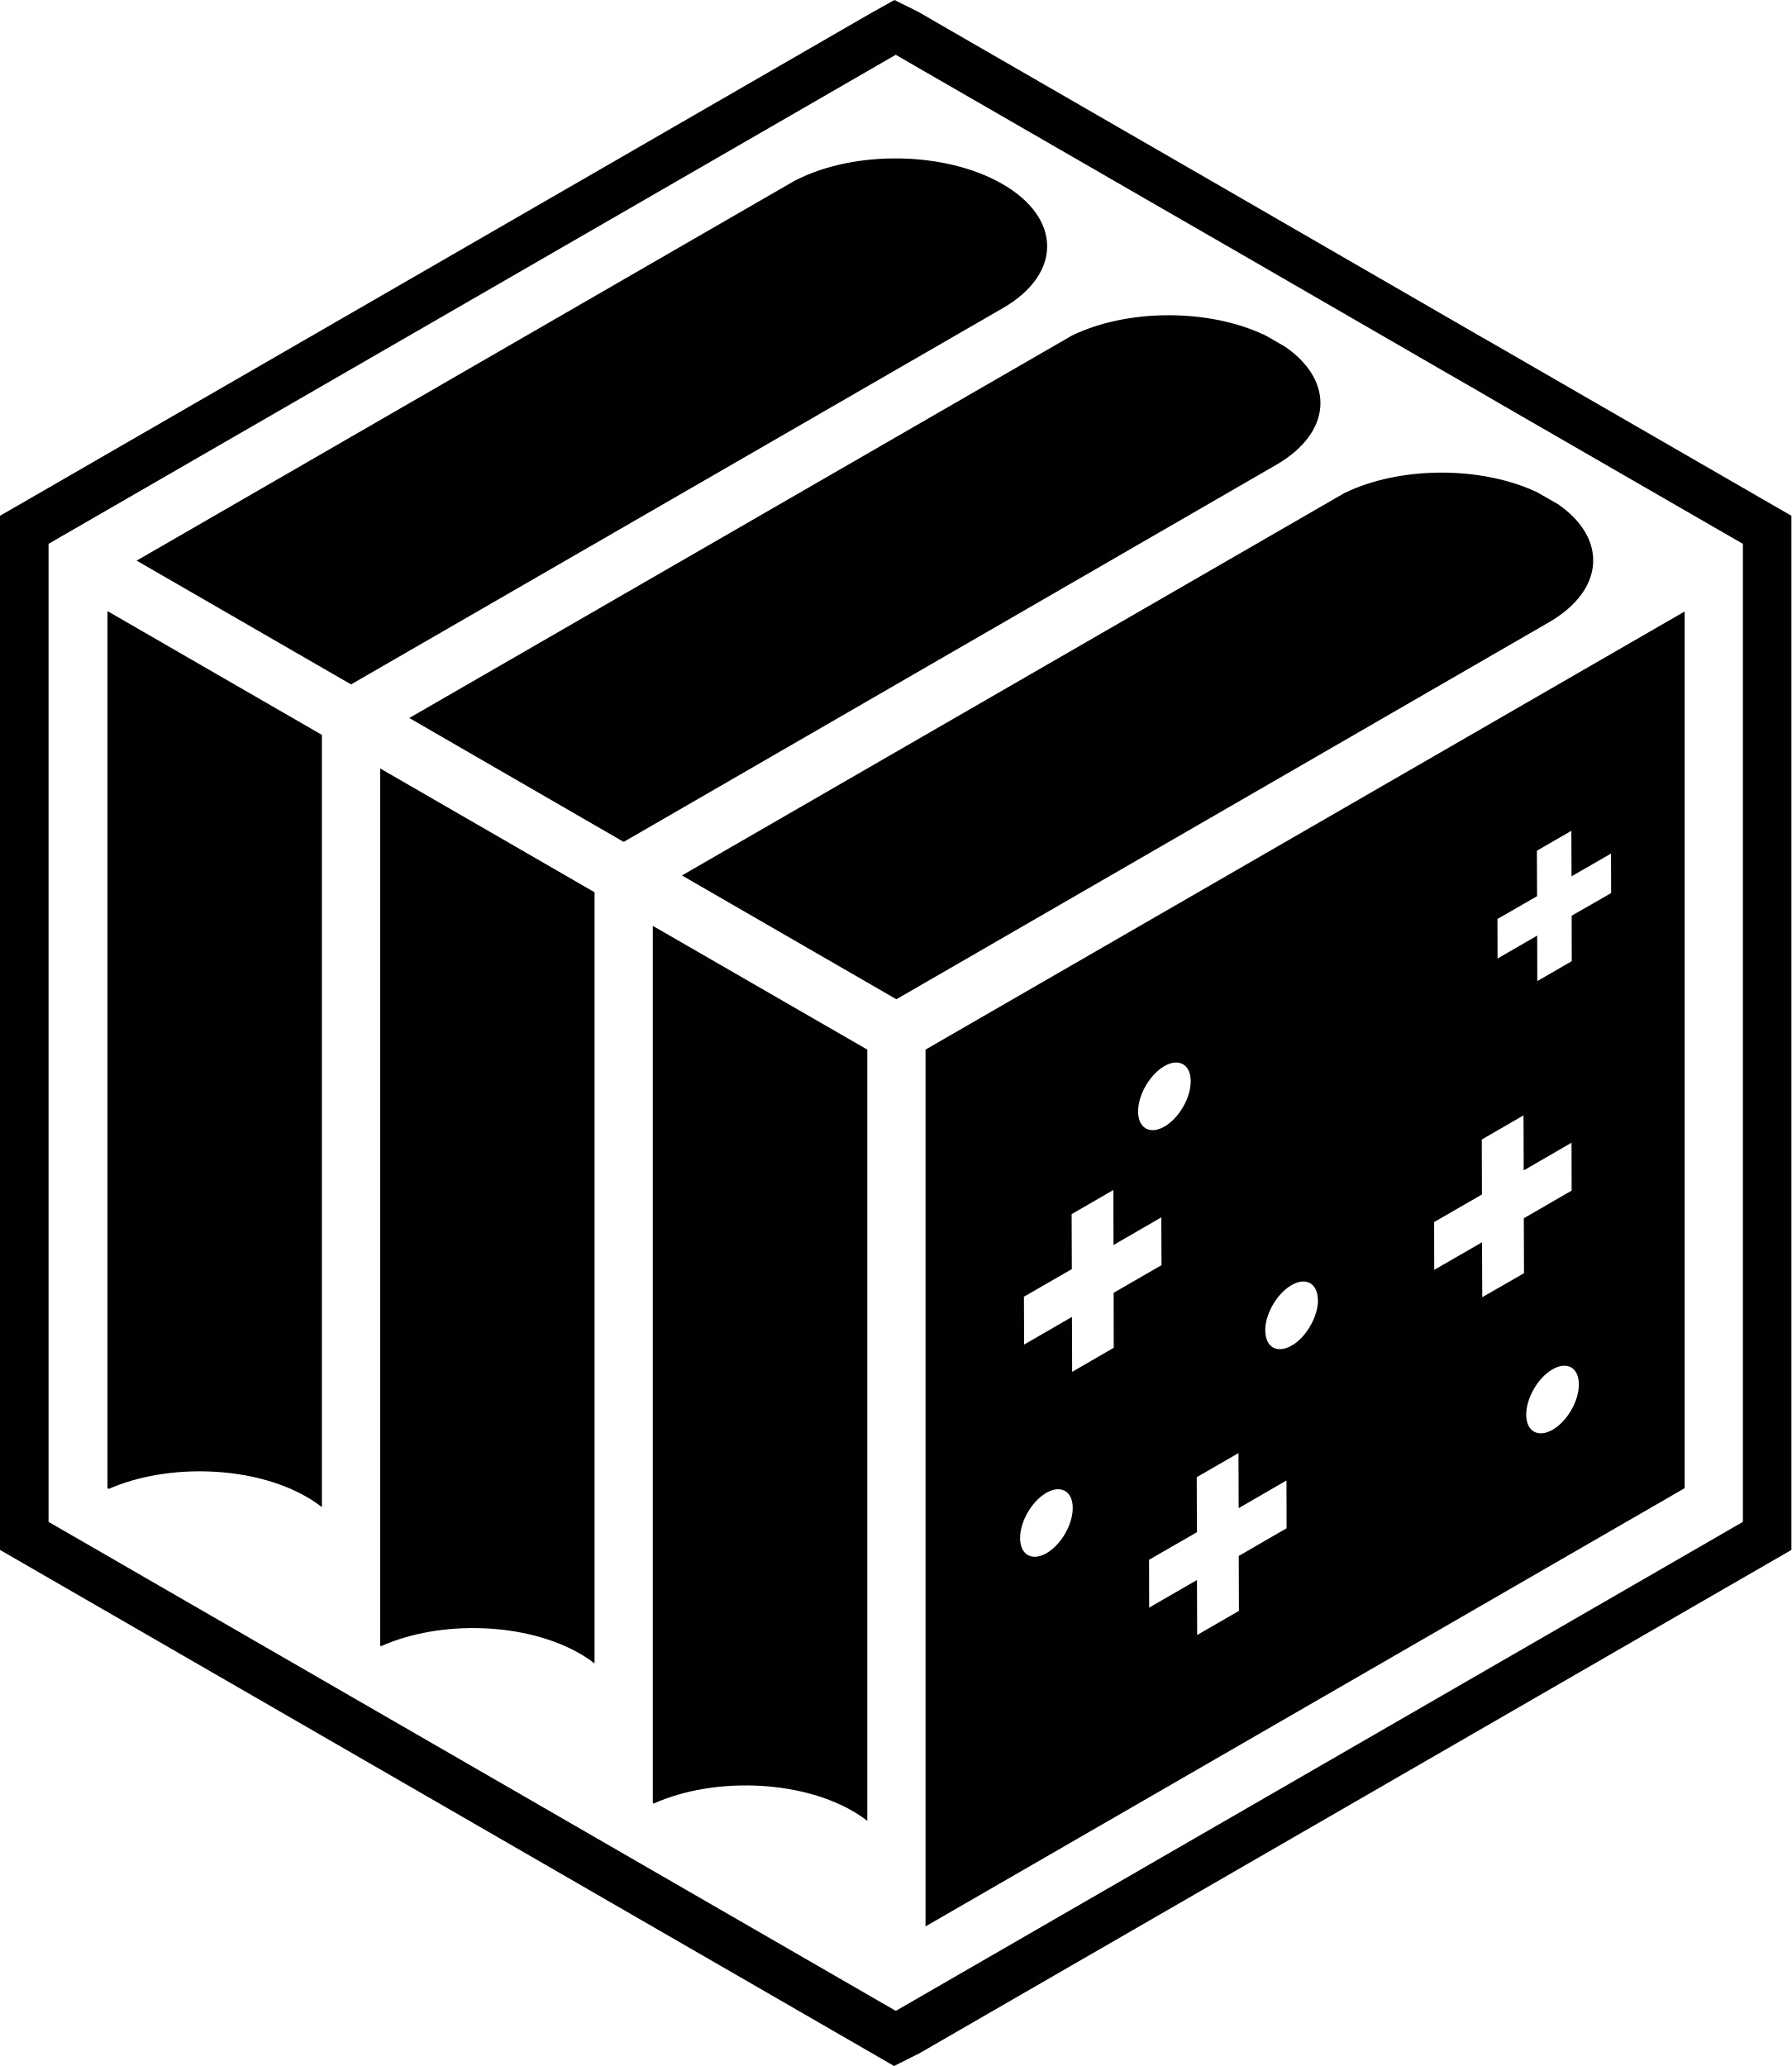
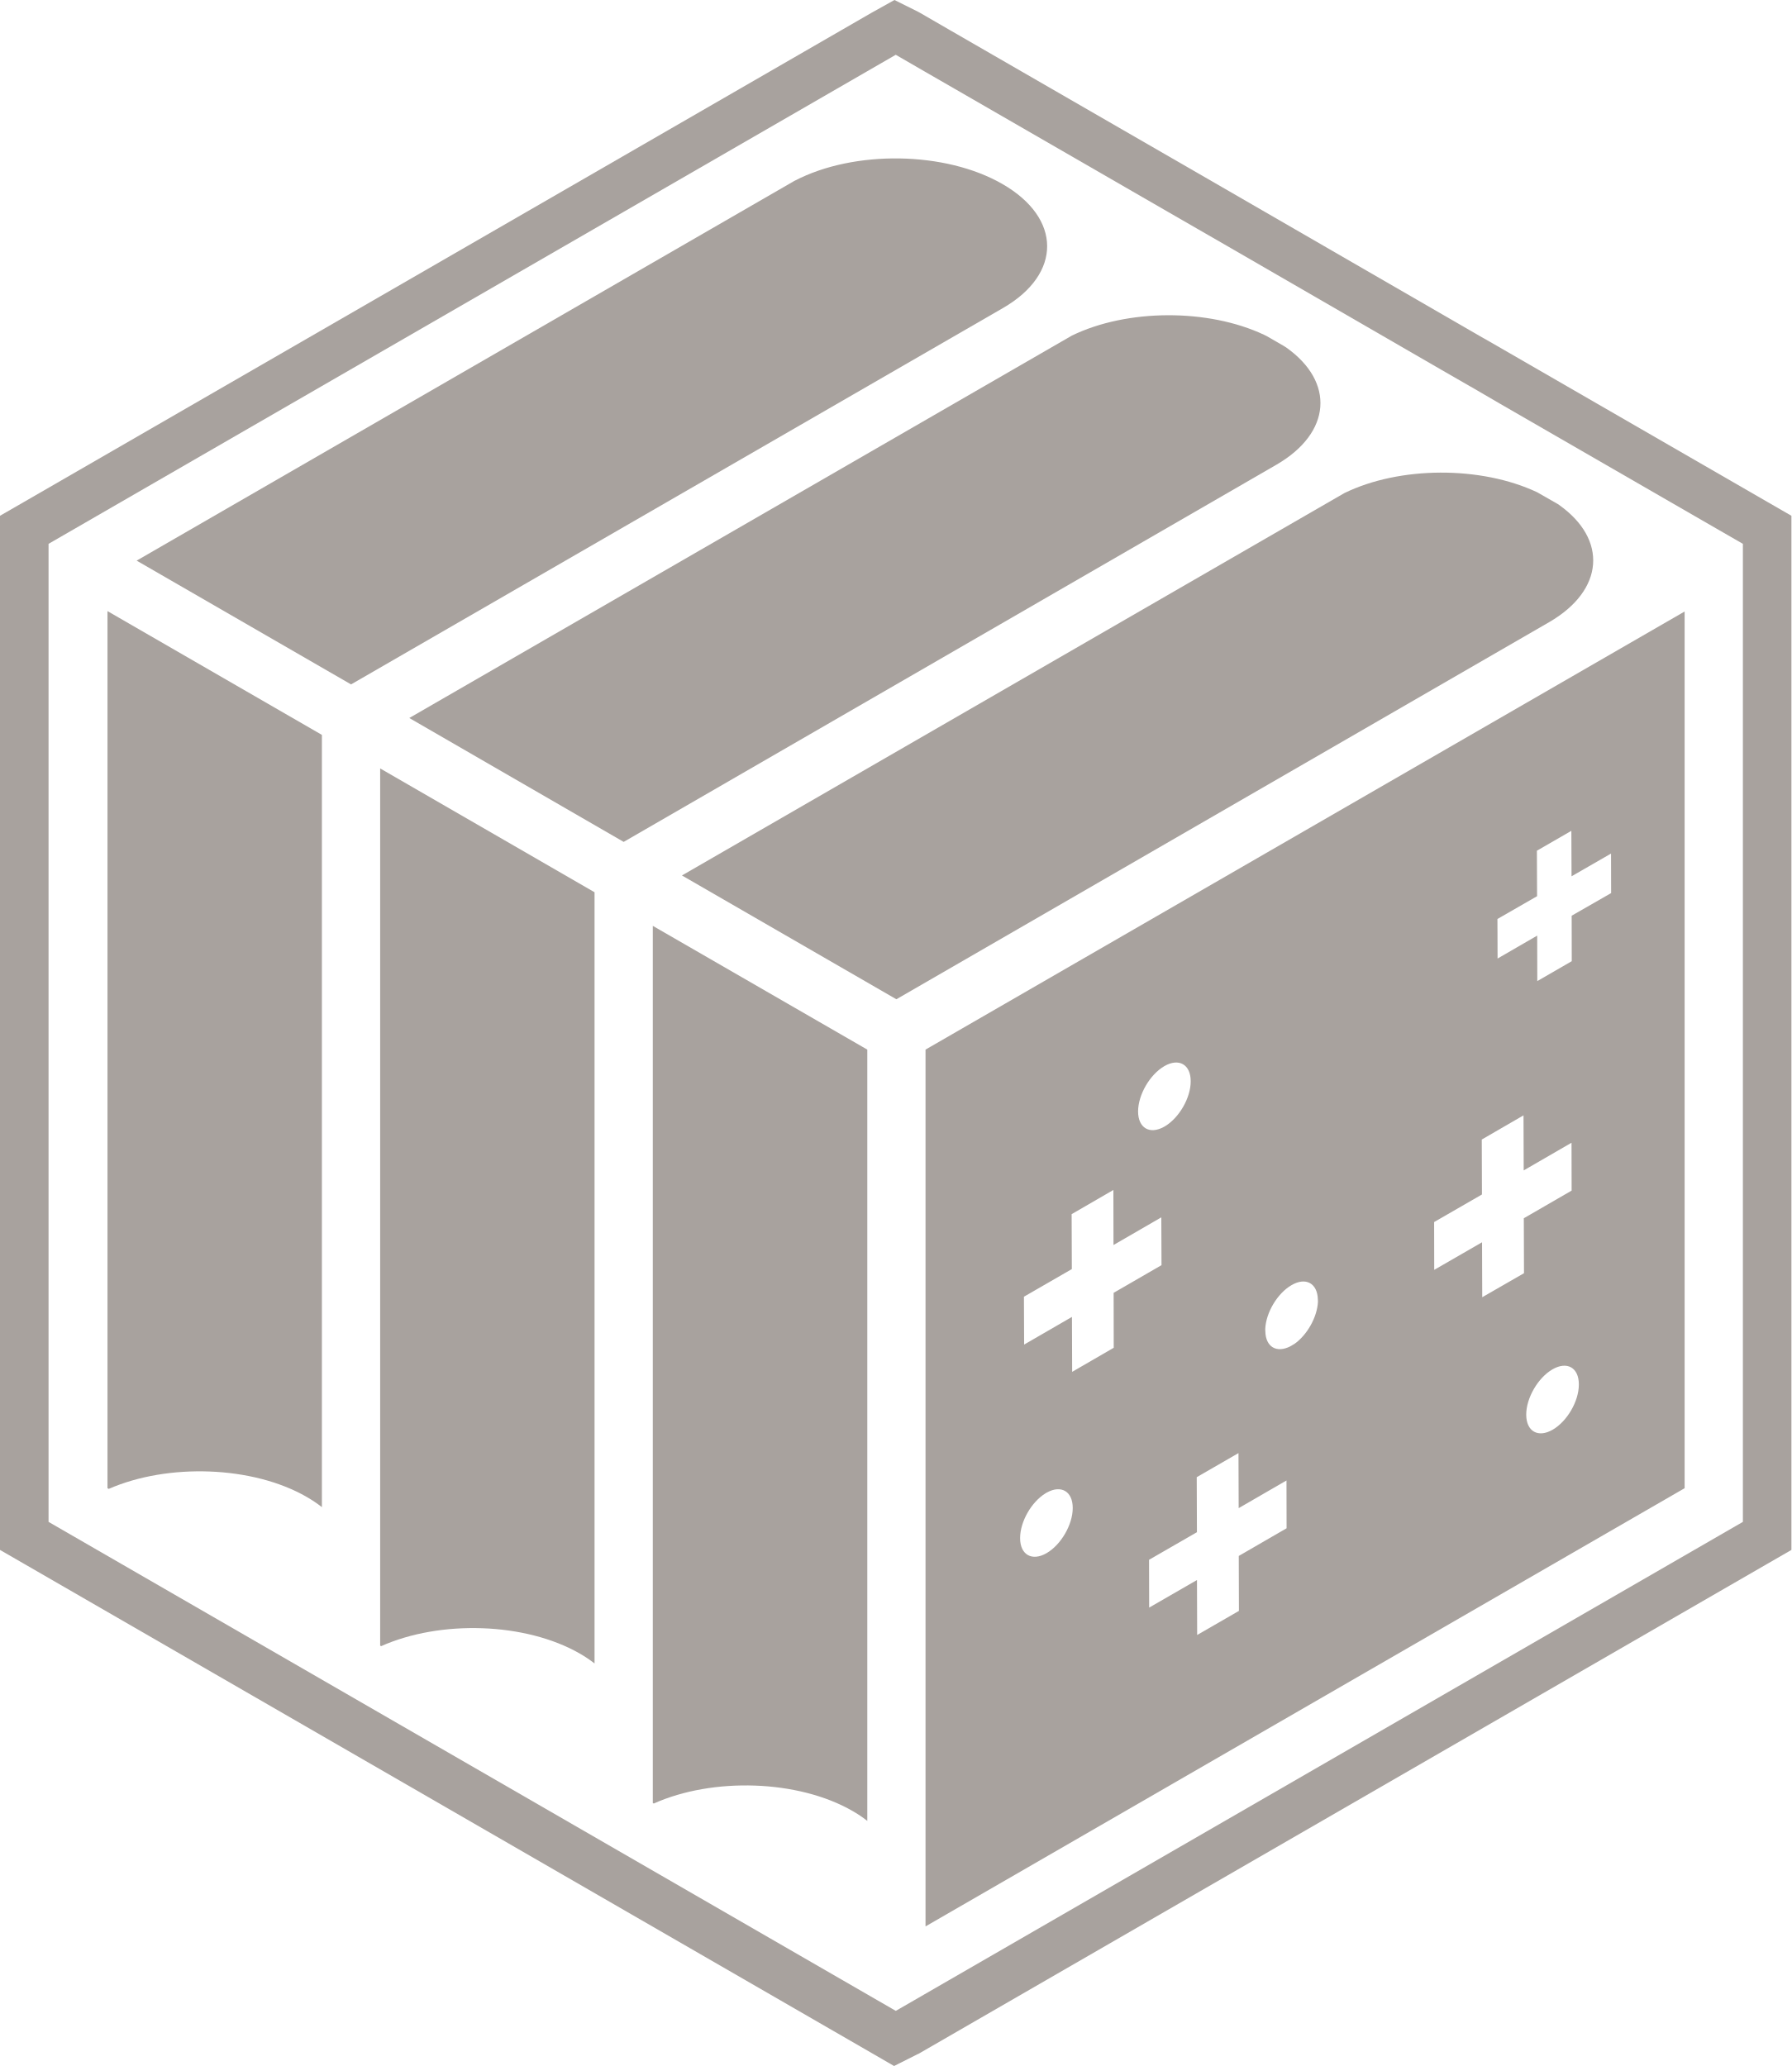
<svg xmlns="http://www.w3.org/2000/svg" viewBox="0 0 1536 1771.77">
  <defs>
-     <style>.cls-1{fill:#010101;}</style>
+     <style>.cls-1{fill:#a8a29e;}</style>
  </defs>
  <g id="Layer_2" data-name="Layer 2">
    <g id="Layer_1-2" data-name="Layer 1">
      <path class="cls-1" d="M1515.19,430.33,1281.67,295.54,1272,290h-.08l-224-129.46L814,25.56l-24.89-14.4L787,10,766.92,0,747.19,11,20.81,430.33,0,442.32V1329.2l20.81,12,726.38,419.34,19.4,11.24,20-10.07,1.16-.5,1.42-.83,726-419.18,20.81-12V442.32Zm-20.82,874.81-726,419.18-.33.16L41.63,1305.14V466.38L768,47l.25.08.08.08,24.9,14.41,25,14.4,183.91,106.14,25,14.41,25,14.4,183.73,106.23,25,14.4h.08L1285.74,346l183.91,106.14,24.72,14.24Z" />
      <path class="cls-1" d="M276,630.23V1292.5a110.78,110.78,0,0,0-13-8.74c-46.46-26.81-119.14-29.06-169.76-6.91l-.91-.5-.17-.08V524.08Z" />
      <path class="cls-1" d="M509.77,765.18v661.36a110.09,110.09,0,0,0-12.4-8.33c-46.79-27-119.88-29.14-170.58-6.49l-.84-.5V659Z" />
      <path class="cls-1" d="M743.63,900.13v661.44a102.58,102.58,0,0,0-12.49-8.41c-46.7-27-120-29.14-170.58-6.49l-.84-.42V794Z" />
      <path class="cls-1" d="M1108.83,1153.13a6.3,6.3,0,0,1-1.33.91,12.49,12.49,0,0,1-1.16.58Z" />
      <polygon class="cls-1" points="1284.08 822.03 1284 822.03 1283.91 788.15 1284.08 822.03" />
      <path class="cls-1" d="M768.6,856.93h-.08L584.7,750.78l568-327.93c47.45-23.14,117-23.39,165.17-.75a.28.28,0,0,1,.16.08l17.49,10a10.94,10.94,0,0,1,1.25.84c41.62,29.47,38.87,73-8.41,100.48Z" />
      <path class="cls-1" d="M534.75,722,350.93,615.75,919,287.82c47.37-23.07,116.89-23.32,164.92-.67a18.28,18.28,0,0,1,2.17,1.08l14.57,8.41c.75.42,1.5.92,2.24,1.42,41.63,29.55,38.88,73-8.49,100.48Z" />
      <path class="cls-1" d="M860.1,264.09,301,586.94,117.16,480.79,681,155.19l.67-.33c50.7-26.31,128.87-25.31,177.91,3C910.38,187.16,910.63,234.78,860.1,264.09Z" />
      <path class="cls-1" d="M1108.83,1153.13a6.3,6.3,0,0,1-1.33.91,12.49,12.49,0,0,1-1.16.58Z" />
      <polygon class="cls-1" points="1284.08 822.03 1284 822.03 1283.91 788.15 1284.08 822.03" />
      <path class="cls-1" d="M793.56,900.12v751.93l650.86-375.79V524.41Zm204.8,14.16c12.4-7.17,22.56-1.42,22.56,12.9v.17c0,14.06-9.74,31-21.81,38.37l-1.17.67c-12.24,6.74-22.06,1-22.14-13.15C975.8,938.92,985.87,921.52,998.36,914.28Zm-78.59,379c0,14.24-10.07,31.55-22.48,38.71s-22.64,1.42-22.64-12.9V1319c0-14.07,9.74-31,21.81-38.37l1.17-.67c12.23-6.75,22.14-1,22.14,13.23Zm-.5-116.8-.17-47.12-41,23.73-.17-41.05L919,1088.35l-.17-47.11,35.8-20.74.09,47.21,41-23.73.17,41-41.05,23.73.08,47.12Zm143,205-35.81,20.65-.16-47.13-41,23.65-.09-41,41.05-23.65-.17-47.2,35.8-20.65.16,47.21,41-23.73.08,41-41,23.73Zm47.61-229-1,.59a6.3,6.3,0,0,1-1.33.91,12.49,12.49,0,0,1-1.16.58c-11.82,6.08-21.23.59-21.48-12.9l-.08-1.92c.58-14.06,10.48-30.71,22.56-37.63,12.23-7.15,22.23-1.58,22.56,12.33l.08,1.91C1129.4,1129.57,1120.74,1144.88,1109.83,1152.54Zm161-40-.16-47.12-41,23.65-.08-41,41-23.64-.16-47.12,35.79-20.73.17,47.2,41-23.73.09,41.05-41,23.72.16,47.12Zm82.84,74.93c0,14.32-10.07,31.55-22.48,38.71s-22.56,1.5-22.64-12.82,10.07-31.8,22.56-39,22.56-1.42,22.56,12.9Zm-6.16-402.11.08,39-29.55,17.07-.09-39L1284.08,822H1284l-.09-33.88,34-19.56-.16-39,29.55-17.06.16,39L1381.32,732l.08,33.89Z" />
    </g>
  </g>
</svg>
